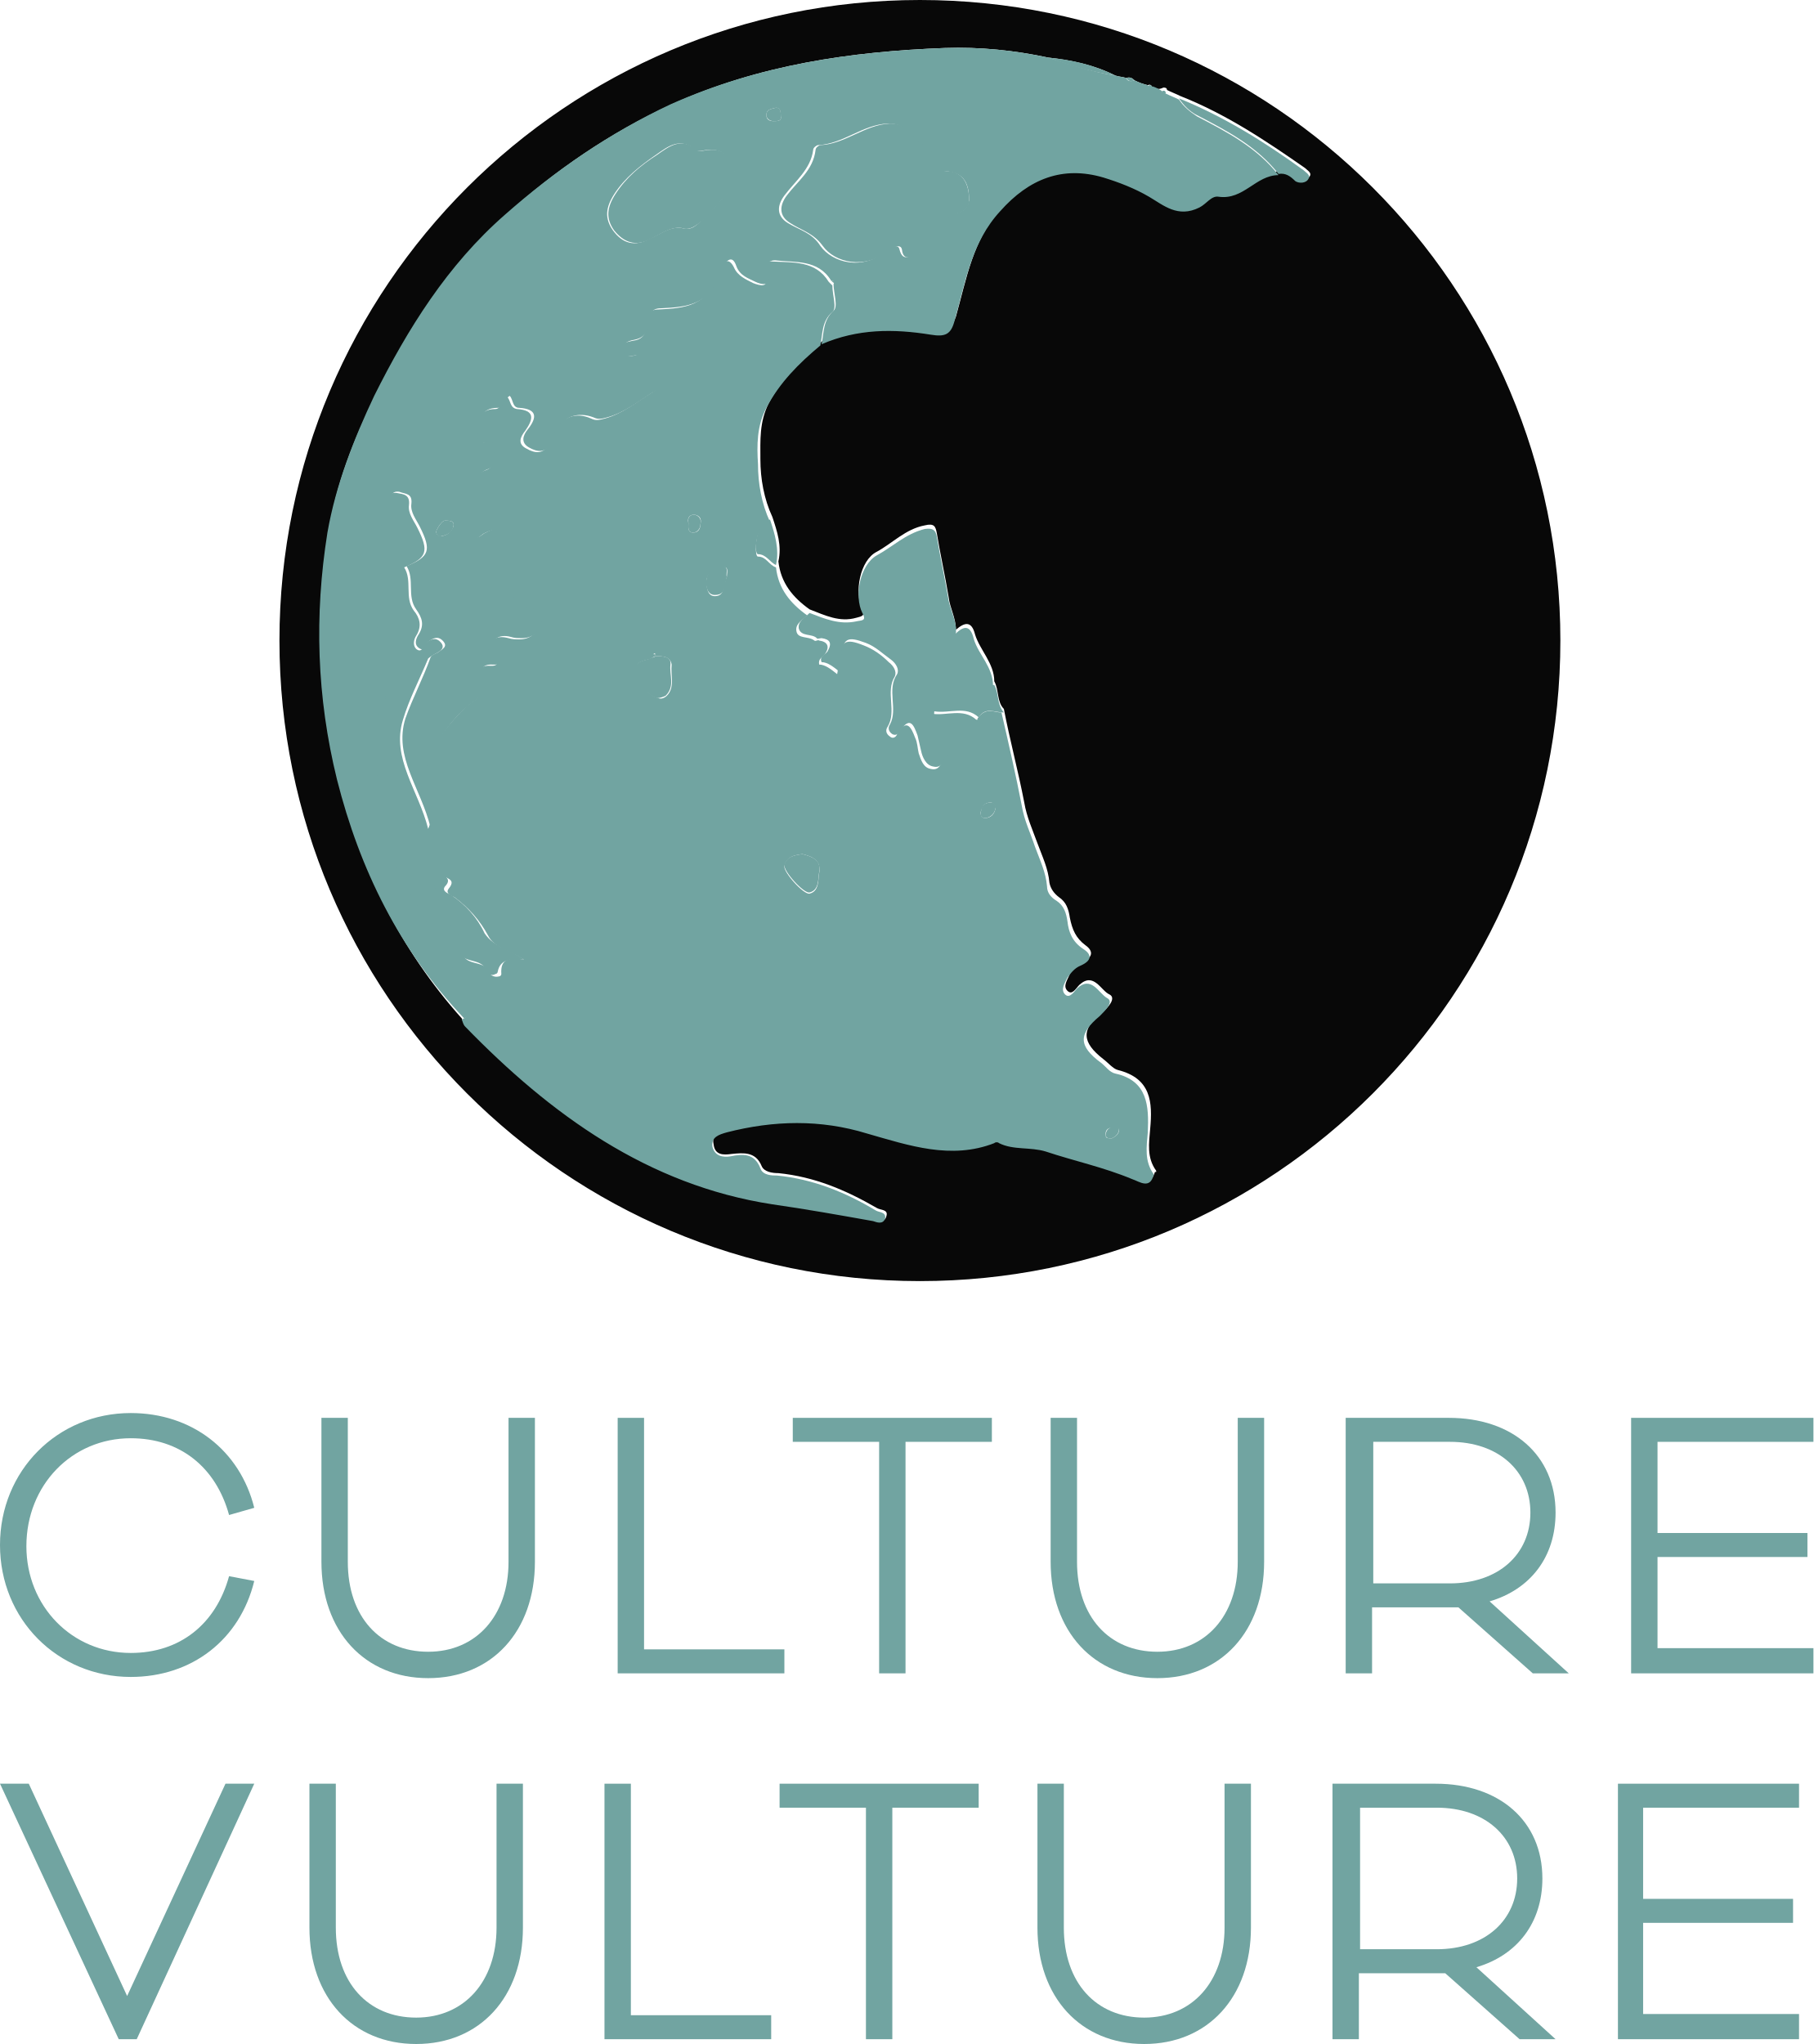
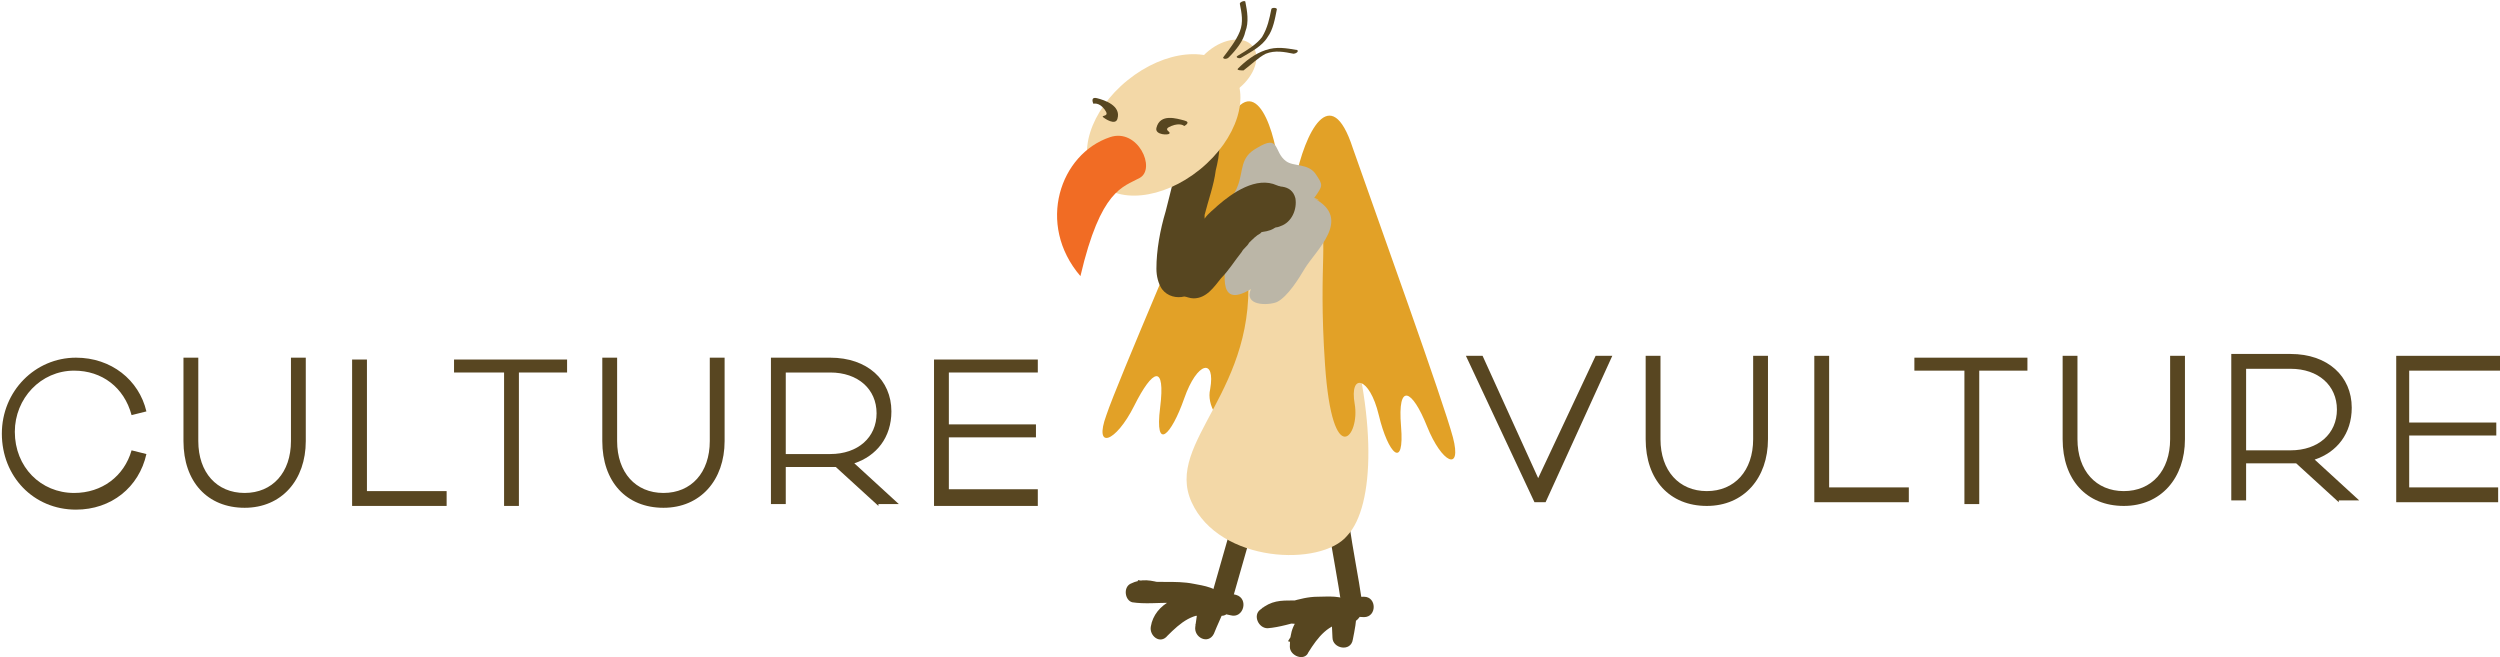
- <svg xmlns="http://www.w3.org/2000/svg" xmlns:xlink="http://www.w3.org/1999/xlink" version="1.1" id="Layer_1" x="0px" y="0px" viewBox="0 0 151.2 170.4" enable-background="new 0 0 151.2 170.4" xml:space="preserve">
+ <svg xmlns="http://www.w3.org/2000/svg" version="1.1" id="Layer_1" x="0px" y="0px" viewBox="0 0 134.9 35.4" enable-background="new 0 0 134.9 35.4" xml:space="preserve">
  <g>
    <g>
      <g>
-         <path fill="#71A4A1" d="M19.1,131.4l2.1,0.4c-1.2,4.9-5.2,8-10.3,8c-6.1,0-10.9-4.8-10.9-11c0-6.2,4.8-11,10.9-11     c5.1,0,9.1,3.1,10.3,7.9l-2.1,0.6c-1.1-4-4.1-6.4-8.2-6.4c-4.9,0-8.7,3.9-8.7,9c0,5,3.8,8.9,8.7,8.9     C15,137.8,18,135.4,19.1,131.4z" />
-         <path fill="#71A4A1" d="M44.6,130.2c0,5.8-3.6,9.7-8.9,9.7c-5.3,0-8.9-3.9-8.9-9.7v-12H29v12c0,4.6,2.7,7.5,6.7,7.5     c4,0,6.7-3,6.7-7.5v-12h2.2V130.2z" />
-         <path fill="#71A4A1" d="M65.4,139.5H51.5v-21.3h2.2v19.3h11.7V139.5z" />
-         <path fill="#71A4A1" d="M75.5,120.2v19.3h-2.2v-19.3h-7.2v-2h16.6v2H75.5z" />
-         <path fill="#71A4A1" d="M105.4,130.2c0,5.8-3.6,9.7-8.9,9.7c-5.3,0-8.9-3.9-8.9-9.7v-12h2.2v12c0,4.6,2.7,7.5,6.7,7.5     c4,0,6.7-3,6.7-7.5v-12h2.2V130.2z" />
-         <path fill="#71A4A1" d="M127.8,139.5l-6.2-5.5c-0.3,0-0.5,0-0.8,0h-6.4v5.5h-2.2v-21.3h8.6c5.3,0,8.9,3.1,8.9,7.9     c0,3.7-2.1,6.4-5.5,7.4l6.6,6H127.8z M120.9,132c4,0,6.7-2.4,6.7-5.9c0-3.5-2.7-5.9-6.7-5.9h-6.4V132H120.9z" />
-         <path fill="#71A4A1" d="M151.2,139.5h-15.2v-21.3h15.2v2h-13v7.6h12.5v2h-12.5v7.6h13V139.5z" />
+         <g>
+           <g>
+             <path fill="#574620" d="M66.5,28.2c-0.4,1.4-0.8,2.8-1.2,4.2c-0.2,0.7,0.9,1,1.1,0.3c0.4-1.4,0.8-2.8,1.2-4.2       C67.7,27.8,66.7,27.5,66.5,28.2L66.5,28.2z" />
+           </g>
+         </g>
+         <g>
+           <g>
+             <path fill="#574620" d="M71.7,28.5c0.2,1.4,0.5,2.8,0.7,4.3c0.1,0.7,1.2,0.4,1.1-0.3c-0.2-1.4-0.5-2.8-0.7-4.3       C72.6,27.5,71.6,27.8,71.7,28.5L71.7,28.5z" />
+           </g>
+         </g>
+         <g>
+           <g>
+             <path fill="#574620" d="M65.9,32.3c-1-0.3-2-0.5-3.1-0.8c-0.7-0.2-1.2-0.3-1.8,0c-0.4,0.2-0.3,0.9,0.1,1       c1.3,0.2,2.9-0.3,4.1,0.5c-0.1-0.2-0.2-0.3-0.3-0.5c0-0.3,0.1-0.3-0.1-0.4c-0.1-0.1-0.5,0-0.6,0c-0.3,0-0.7,0.1-1,0.3       c-0.6,0.3-1,0.8-1.1,1.4c-0.1,0.5,0.5,1,0.9,0.5c0.7-0.7,1.4-1.3,2.4-1.1c-0.1-0.2-0.3-0.5-0.4-0.7c-0.1,0.4-0.3,0.8-0.5,1.2       c0.3,0.1,0.7,0.3,1,0.4c0-0.2,0-0.6,0.2-0.8c0.2-0.2,0.3-0.2,0.7-0.1c0.7,0.2,1-0.9,0.3-1.1c-0.5-0.1-1.1-0.4-1.6,0       c-0.5,0.4-0.5,1.1-0.6,1.7c-0.1,0.6,0.7,1,1,0.4c0.2-0.5,0.4-0.9,0.6-1.4c0.1-0.3-0.1-0.6-0.4-0.7c-1.4-0.3-2.6,0.4-3.5,1.4       c0.3,0.2,0.6,0.4,0.9,0.5c0.3-1.4,1.5-0.5,2.4-0.8c0.4-0.1,0.6-0.5,0.5-0.9c-0.2-0.6-1.1-0.7-1.6-0.8c-1-0.2-2,0-3-0.2       c0,0.3,0.1,0.7,0.1,1c0.5-0.2,1.4,0.2,1.9,0.3c0.7,0.2,1.4,0.3,2.1,0.5C66.4,33.6,66.6,32.5,65.9,32.3L65.9,32.3z" />
+           </g>
+         </g>
+         <g>
+           <g>
+             <path fill="#574620" d="M73,32.4c-1.1,0-2.1,0-3.2,0c-0.7,0-1.2,0-1.8,0.5c-0.4,0.3-0.1,1,0.4,1c1.3-0.1,2.7-0.9,4.1-0.5       c-0.1-0.1-0.3-0.3-0.4-0.4c0.1-0.4-0.1-0.5-0.4-0.4c-0.2,0-0.3,0-0.5,0.1c-0.3,0.1-0.6,0.2-0.8,0.4c-0.6,0.4-0.8,1-0.8,1.8       c0,0.5,0.8,0.8,1,0.3c0.5-0.8,1.1-1.6,2.1-1.6c-0.2-0.2-0.4-0.4-0.6-0.6c0,0.4-0.1,0.8-0.2,1.2c0.4,0,0.7,0.1,1.1,0.1       c0-0.2-0.1-0.6,0-0.8c0.1-0.3,0.3-0.2,0.6-0.2c0.7,0,0.7-1.1,0-1.1c-1.7,0-1.8,0.6-1.7,2.2c0,0.6,1,0.8,1.1,0.1       c0.1-0.5,0.2-1,0.2-1.5c0-0.3-0.3-0.6-0.6-0.6c-1.5,0-2.4,1-3.1,2.2c0.3,0.1,0.7,0.2,1,0.3c0-1.6,1.5-0.8,2.2-1.4       c0.3-0.2,0.3-0.7,0.1-1c-0.3-0.4-1.2-0.3-1.7-0.3c-1,0-1.9,0.5-3,0.6c0.1,0.3,0.3,0.6,0.4,1c0.4-0.3,1.5-0.1,2-0.1       c0.7,0,1.4,0,2.2,0C73.7,33.5,73.7,32.4,73,32.4L73,32.4z" />
+           </g>
+         </g>
+       </g>
+       <path fill="#E2A127" d="M69,9c-0.3-2.5-1.5-5.5-3-1.8s-5.7,13.4-6.3,15.2c-0.7,1.9,0.5,1.5,1.5-0.5c1-2,1.7-2.3,1.4,0.1    c-0.3,2.4,0.6,1.5,1.3-0.5c0.7-2,1.7-2.2,1.4-0.5c-0.4,1.7,2.6,4.2,3.3-1.6s-1.4-7.5-0.6-8.5C68.7,10,69,9,69,9z" />
+       <path fill="#F3D8A7" d="M67.3,14.3c0.7,6.8-4.5,9.5-3,12.8c1.5,3.3,7,3.5,8.4,1.8c1.5-1.6,1.6-6.5-0.2-12.2    c-1.8-5.7-1.5-7.5-2.8-7.3S66.9,10.2,67.3,14.3z" />
+       <path fill="#E2A127" d="M69.9,9.7c0.5-2.5,1.9-5.4,3.1-1.7c1.3,3.7,4.9,13.7,5.4,15.6s-0.6,1.4-1.4-0.6s-1.6-2.4-1.4,0    s-0.7,1.5-1.2-0.6s-1.6-2.3-1.3-0.6c0.3,1.7-1.2,3.7-1.6-2.1s0.3-7.1-0.5-8.1C70.2,10.7,69.9,9.7,69.9,9.7z" />
+       <g>
+         <g>
+           <path fill="#BBB6A7" d="M70.9,10.7C71.4,10,71.4,10,71,9.4c-0.4-0.6-1.2-0.4-1.6-0.7c-0.7-0.5-0.3-1.5-1.6-0.7      c-0.9,0.5-0.7,1.2-1,2c-0.2,0.6-0.6,0.8-0.8,1.5c-0.2,0.7,0.2,1.4,0.2,2c0,0.8-0.7,3.3,1.3,2.1c-0.4,0.9,0.9,0.9,1.4,0.7      c0.6-0.3,1.2-1.3,1.5-1.8C71,13.5,73,11.8,70.9,10.7C70.9,10.6,71.5,11,70.9,10.7z M66.8,11.6c0-0.1,0.1-0.2,0.1-0.3      C66.9,11.3,66.8,12,66.8,11.6C66.8,11.5,66.8,11.7,66.8,11.6z" />
+           <path fill="#BBB6A7" d="M71.7,12.6C71.7,12.6,71.8,12.3,71.7,12.6L71.7,12.6z" />
+         </g>
+       </g>
+       <g>
+         <g>
+           <path fill="#584621" d="M68.4,12.4c0.5,0,0.5-0.7,0-0.7C67.9,11.7,67.9,12.4,68.4,12.4L68.4,12.4z" />
+         </g>
+       </g>
+       <path fill="#574620" d="M69.4,10.9c0.1-0.4-0.1-0.8-0.5-0.9c-1.1-0.5-2.4,0.4-3.2,1.1c-0.2,0.2-0.5,0.4-0.7,0.7c0-0.1,0-0.1,0-0.2    c0.2-0.8,0.5-1.6,0.6-2.4c0.1-0.4,0.2-0.9,0.2-1.3c0-0.4,0-0.8,0.1-1.2C66.2,5.9,66.3,5,66.2,4c0-0.4-0.3-0.8-0.7-0.7    c-0.4,0-0.8,0.3-0.7,0.7c0,0.1,0,0.3,0,0.4c-0.1,0-0.3-0.1-0.4,0C64,4.5,63.7,5,63.8,5.3c0,0.1,0,0.2,0.1,0.3c0,0,0,0,0,0.1    c0,0,0,0.1,0,0.1c0,0.2,0,0.5,0,0.7c0,0.3,0,0.5-0.1,0.8c0,0,0,0,0,0c0,0,0,0,0,0c0,0.1,0,0.1,0,0.2c0,0.1,0,0.3-0.1,0.4    c-0.2,1.2-0.5,2.3-0.8,3.5c-0.3,1-0.5,2.1-0.5,3.1c0,0.4,0.1,0.8,0.3,1.1c0.3,0.4,0.8,0.5,1.2,0.4c0,0,0,0,0,0    c0.1,0,0.3,0.1,0.5,0.1c0.7,0,1.1-0.6,1.5-1.1c0.4-0.4,0.7-0.9,1.1-1.4c0.1-0.2,0.3-0.3,0.4-0.5c0.2-0.2,0.4-0.4,0.6-0.5    c0.1-0.1,0.1-0.1,0.2-0.2c0.2,0,0.3-0.1,0.5-0.1c0.4-0.1,0.6-0.5,0.5-0.9c0,0,0-0.1,0-0.1C69.3,11.2,69.3,11.1,69.4,10.9z" />
+       <g>
+         <g>
+           <path fill="#574620" d="M67.7,11.2c0,0.1,0,0.1,0,0.2c0,0.1,0,0.1,0,0c0.1-0.1,0.3-0.2,0.4-0.3C68,11.2,67.8,11.1,67.7,11.2      c-0.3-0.1-0.5,0-0.8,0.1c0.2,0.4,0.5,0.8,0.7,1.2c0.2-0.3,0.8-1,1.2-0.9c-0.1-0.1-0.3-0.2-0.4-0.3c0,0,0,0,0,0.1      c0-0.1-0.1-0.3-0.1-0.4c0,0.1,0,0.2,0.1,0c0.1-0.2,0.1-0.1-0.1-0.1c-0.2-0.1-0.5,0-0.7,0c-0.5,0.1-0.9,0.4-1.2,0.8      c-0.2,0.3,0,0.8,0.3,1c0.4,0.2,0.8,0,1-0.3c0.1-0.1,0.4-0.1,0.6-0.1c0.3,0,0.6,0,0.8-0.1c0.6-0.2,0.9-0.9,0.8-1.5      c-0.2-0.8-1.1-0.7-1.7-0.5c-0.6,0.2-1.1,0.7-1.6,1.2c-0.5,0.5,0,1.5,0.7,1.2c0.5-0.1,1.2,0,1.6-0.4c0.4-0.4,0.3-1,0.2-1.5      C68.9,9.9,67.5,10.3,67.7,11.2L67.7,11.2z" />
+         </g>
+       </g>
+       <g>
+         <ellipse transform="matrix(-0.7766 0.63 -0.63 -0.7766 119.7658 -34.9419)" fill="#F3D8A7" cx="66.1" cy="3.8" rx="2" ry="1.3" />
+         <ellipse transform="matrix(-0.7766 0.63 -0.63 -0.7766 115.8471 -27.5433)" fill="#F3D8A7" cx="62.8" cy="6.8" rx="4.7" ry="3.1" />
+         <g>
+           <g>
+             <path fill="#574620" d="M67.1,3.8c0.4-0.3,0.8-0.7,1.2-0.9c0.5-0.2,1-0.1,1.5,0c0.1,0,0.3-0.1,0.2-0.2c-0.6-0.1-1.1-0.2-1.7,0       c-0.6,0.2-1.1,0.6-1.5,1C66.7,3.8,67,3.8,67.1,3.8L67.1,3.8z" />
+           </g>
+         </g>
+         <g>
+           <g>
+             <path fill="#574620" d="M66.3,3.1c0.4-0.4,0.8-0.9,0.9-1.4c0.2-0.5,0.1-1.1,0-1.6c0-0.1-0.3,0-0.3,0.1c0.1,0.5,0.2,1,0,1.5       c-0.2,0.5-0.6,1-0.9,1.4C66,3.2,66.2,3.2,66.3,3.1L66.3,3.1z" />
+           </g>
+         </g>
+         <g>
+           <g>
+             <path fill="#574620" d="M67,3.1c0.5-0.3,1.1-0.6,1.4-1.1c0.3-0.4,0.4-1,0.5-1.5c0-0.1-0.3-0.1-0.3,0c-0.1,0.5-0.2,1-0.5,1.5       c-0.3,0.4-0.8,0.7-1.3,1C66.6,3.1,66.9,3.2,67,3.1L67,3.1z" />
+           </g>
+         </g>
+         <path fill="#F16C24" d="M59.9,7.4c-2.7,0.9-4,4.7-1.6,7.5c1.1-4.7,2.3-4.8,3.2-5.3S61.4,6.9,59.9,7.4z" />
+         <path fill="#574620" d="M62.4,6.9c0.2-0.8,1.1-0.5,1.5-0.4c0.4,0.1,0,0.3,0,0.3s-0.2-0.2-0.7,0c-0.5,0.2,0,0.3-0.1,0.4     C63.1,7.3,62.3,7.3,62.4,6.9z" />
+         <path fill="#574620" d="M60.3,6.4c0.2-0.7-0.7-1-1.1-1.1s-0.2,0.3-0.2,0.3s0.3-0.1,0.6,0.3c0.3,0.4-0.1,0.3-0.1,0.4     C59.6,6.4,60.2,6.8,60.3,6.4z" />
      </g>
    </g>
    <g>
      <g>
-         <path fill="#71A4A1" d="M11.4,170H9.9L0,148.7h2.4l8.2,17.7l8.2-17.7h2.4L11.4,170z" />
-         <path fill="#71A4A1" d="M43.6,160.7c0,5.8-3.6,9.7-8.9,9.7c-5.3,0-8.9-3.9-8.9-9.7v-12H28v12c0,4.6,2.7,7.5,6.7,7.5     c4,0,6.7-3,6.7-7.5v-12h2.2V160.7z" />
-         <path fill="#71A4A1" d="M64.4,170H50.4v-21.3h2.2V168h11.7V170z" />
-         <path fill="#71A4A1" d="M74.4,150.7V170h-2.2v-19.3H65v-2h16.6v2H74.4z" />
-         <path fill="#71A4A1" d="M104.3,160.7c0,5.8-3.6,9.7-8.9,9.7c-5.3,0-8.9-3.9-8.9-9.7v-12h2.2v12c0,4.6,2.7,7.5,6.7,7.5     c4,0,6.7-3,6.7-7.5v-12h2.2V160.7z" />
-         <path fill="#71A4A1" d="M126.7,170l-6.2-5.5c-0.3,0-0.5,0-0.8,0h-6.4v5.5h-2.2v-21.3h8.6c5.3,0,8.9,3.1,8.9,7.9     c0,3.7-2.1,6.4-5.5,7.4l6.6,6H126.7z M119.8,162.5c4,0,6.7-2.4,6.7-5.9c0-3.5-2.7-5.9-6.7-5.9h-6.4v11.8H119.8z" />
-         <path fill="#71A4A1" d="M150.1,170h-15.2v-21.3H150v2h-13v7.6h12.5v2h-12.5v7.6h13V170z" />
+         <path fill="#584621" d="M7.1,24.3l0.8,0.2c-0.4,1.8-1.9,3-3.8,3c-2.3,0-4-1.8-4-4.1c0-2.3,1.8-4.1,4-4.1c1.9,0,3.4,1.2,3.8,2.9     l-0.8,0.2C6.7,20.9,5.5,20,4,20c-1.8,0-3.2,1.5-3.2,3.3c0,1.9,1.4,3.3,3.2,3.3C5.5,26.6,6.7,25.7,7.1,24.3z" />
+         <path fill="#584621" d="M16.5,23.8c0,2.1-1.3,3.6-3.3,3.6c-2,0-3.3-1.4-3.3-3.6v-4.5h0.8v4.5c0,1.7,1,2.8,2.5,2.8     c1.5,0,2.5-1.1,2.5-2.8v-4.5h0.8V23.8z" />
+         <path fill="#584621" d="M24.2,27.3h-5.2v-7.9h0.8v7.1h4.3V27.3z" />
+         <path fill="#584621" d="M28,20.1v7.2h-0.8v-7.2h-2.7v-0.7h6.1v0.7H28z" />
+         <path fill="#584621" d="M39.1,23.8c0,2.1-1.3,3.6-3.3,3.6c-2,0-3.3-1.4-3.3-3.6v-4.5h0.8v4.5c0,1.7,1,2.8,2.5,2.8     c1.5,0,2.5-1.1,2.5-2.8v-4.5h0.8V23.8z" />
+         <path fill="#584621" d="M47.4,27.3l-2.3-2.1c-0.1,0-0.2,0-0.3,0h-2.4v2h-0.8v-7.9h3.2c2,0,3.3,1.2,3.3,2.9c0,1.4-0.8,2.4-2,2.8     l2.4,2.2H47.4z M44.8,24.5c1.5,0,2.5-0.9,2.5-2.2c0-1.3-1-2.2-2.5-2.2h-2.4v4.4H44.8z" />
+         <path fill="#584621" d="M56,27.3h-5.6v-7.9H56v0.7h-4.8v2.8h4.7v0.7h-4.7v2.8H56V27.3z" />
      </g>
    </g>
    <g>
-       <defs>
-         <circle id="SVGID_1_" cx="76.7" cy="53.4" r="53.4" />
-       </defs>
-       <clipPath id="SVGID_2_">
-         <use xlink:href="#SVGID_1_" overflow="visible" />
-       </clipPath>
-       <g clip-path="url(#SVGID_2_)">
-         <path fill="#080808" d="M31.6,130.3c-44.6,0-89.1,0-133.6,0c-1.1,0-1.4-0.3-1.4-1.4c0-59.1,0-118.2,0-177.3     c0-1.1,0.3-1.4,1.4-1.4c89.1,0,178.2,0,267.3,0c1.1,0,1.4,0.3,1.4,1.4c0,59.1,0,118.2,0,177.3c0,1.1-0.3,1.4-1.4,1.4     C120.7,130.3,76.1,130.3,31.6,130.3z M96.1,7.3C96,7.1,95.9,7,95.7,7.1C95.3,7,95,6.9,94.6,6.7c-0.2-0.2-0.4-0.3-0.7-0.2     c-0.3-0.1-0.6-0.1-0.9-0.2c-1.8-0.9-3.7-1.3-5.6-1.5c-2.8-0.6-5.7-0.9-8.6-0.8C70.9,4.3,63.3,5.4,56,8.7     c-5.2,2.4-9.7,5.5-13.8,9.2c-4.8,4.2-8.1,9.4-10.9,15.1c-1.8,3.6-3.3,7.4-3.9,11.4c-1.2,6.9-0.9,13.7,0.8,20.6     c1.9,7.5,5.2,14.2,10.3,19.9c0.1,0.2,0.2,0.5,0.3,0.6c7.2,7.3,15.2,13.2,25.7,14.7c2.8,0.4,5.6,0.9,8.4,1.4     c0.4,0.1,0.9,0.3,1-0.2c0.2-0.6-0.5-0.5-0.8-0.7c-2.6-1.5-5.2-2.6-8.2-2.9c-0.5,0-1.2-0.1-1.4-0.6C63,96,62,96.1,61,96.2     c-0.7,0.1-1.4,0.1-1.5-0.8c-0.2-0.9,0.5-1.1,1.2-1.2c3.9-1,7.7-1.1,11.7,0.1c3.4,1,6.9,2.2,10.6,0.8c0.1,0,0.3-0.1,0.4,0     c1.2,0.6,2.7,0.3,3.9,0.7c2.4,0.8,4.9,1.3,7.2,2.3c0.5,0.2,1.4,0.9,1.8-0.4l0.1,0l0-0.1c-0.8-1.1-0.6-2.3-0.5-3.5     c0.2-2.2,0.1-4.2-2.7-4.9c-0.4-0.1-0.8-0.6-1.2-0.9c-1.8-1.4-1.9-2.5-0.1-3.9c0.5-0.4,1.2-1.2,0.6-1.5c-0.7-0.3-1.3-1.9-2.5-0.8     c-0.3,0.3-0.6,0.9-1,0.5c-0.4-0.4,0-0.9,0.2-1.4c0.2-0.5,0.6-0.8,1.1-1c0.8-0.4,0.9-0.9,0.2-1.4c-0.8-0.6-1.1-1.3-1.3-2.3     c-0.1-0.7-0.3-1.3-0.9-1.7c-0.4-0.3-0.7-0.7-0.8-1.2c-0.1-1.2-0.6-2.2-1-3.3c-0.4-1.1-0.9-2.2-1.1-3.4c-0.5-2.6-1.2-5.2-1.7-7.8     c-0.6-0.6-0.4-1.6-0.8-2.3c0-1.5-1.2-2.6-1.6-3.9c-0.3-1.2-0.9-1-1.6-0.4c0-1-0.5-1.8-0.6-2.7c-0.3-1.8-0.7-3.6-1-5.4     c-0.1-0.5-0.2-0.8-1-0.6c-1.6,0.3-2.7,1.5-4,2.2c-1.4,0.7-1.9,3.4-1.2,4.8c0.3,0.6-0.2,0.6-0.5,0.7c-1.4,0.4-2.6-0.2-3.9-0.7     c-1.4-1-2.4-2.2-2.6-4c0.3-1.3-0.1-2.5-0.5-3.7c-0.7-1.5-1-3.2-1-4.8c0-1.6-0.1-3.1,0.7-4.7c1.1-2.1,2.8-3.7,4.5-5.2     c2.9-1.3,6-1.3,9.1-0.8c1.2,0.2,1.6-0.1,2-1.2c0.9-3.2,1.4-6.4,3.8-9.1c2.4-2.6,5.2-3.7,8.6-2.8c1.3,0.4,2.6,0.9,3.8,1.6     c1.3,0.7,2.5,1.8,4.2,0.9c0.6-0.3,1-1,1.6-0.9c2,0.3,3.1-1.8,5-1.8c0.6-0.1,1,0.2,1.4,0.6c0.3,0.2,0.8,0.2,1.1-0.2     c0.2-0.3-0.2-0.5-0.4-0.7c-3.3-2.3-6.6-4.5-10.4-6c-0.4-0.2-0.7-0.3-1.1-0.5c0-0.2-0.2-0.2-0.3-0.2C96.6,7.5,96.4,7.4,96.1,7.3z" />
-         <path fill="#71A4A1" d="M83.5,59.4c0.6,2.6,1.2,5.2,1.7,7.8c0.2,1.2,0.7,2.2,1.1,3.4c0.4,1.1,0.9,2.1,1,3.3     c0,0.5,0.3,0.9,0.8,1.2c0.6,0.4,0.8,1,0.9,1.7c0.1,0.9,0.4,1.7,1.3,2.3c0.8,0.5,0.7,1-0.2,1.4c-0.5,0.2-0.8,0.6-1.1,1     c-0.2,0.4-0.6,1-0.2,1.4c0.4,0.4,0.8-0.3,1-0.5c1.2-1.1,1.8,0.4,2.5,0.8c0.6,0.3-0.1,1-0.6,1.5c-1.8,1.5-1.8,2.5,0.1,3.9     c0.4,0.3,0.7,0.8,1.2,0.9c2.7,0.6,2.8,2.7,2.7,4.9c-0.1,1.2-0.3,2.4,0.5,3.5l0,0c-0.3,1.3-1.2,0.6-1.8,0.4     c-2.4-1-4.8-1.5-7.2-2.3c-1.3-0.4-2.7-0.1-3.9-0.7c-0.1-0.1-0.3-0.1-0.4,0c-3.6,1.4-7.1,0.2-10.6-0.8c-3.9-1.2-7.8-1.1-11.7-0.1     c-0.7,0.2-1.3,0.4-1.2,1.2c0.2,0.8,0.9,0.9,1.5,0.8c1-0.2,2-0.3,2.5,1c0.2,0.6,1,0.6,1.4,0.6c3,0.3,5.7,1.4,8.2,2.9     c0.3,0.2,0.9,0.1,0.8,0.7c-0.2,0.5-0.7,0.3-1,0.2c-2.8-0.5-5.6-1-8.4-1.4C54,98.8,45.9,92.9,38.8,85.6c-0.2-0.2-0.2-0.4-0.3-0.6     c1.4-0.7,0.3-1.5,0-2.2c-1.3-3.2-3.3-6.1-5.1-9.1c-0.7-1.3-1.2-2.6-1-4.1c0.1-1.2-0.1-2.4-0.8-3.4c-0.4-0.7-0.6-1.4-0.1-2.1     c0.6-0.9,0.6-1.9,0.1-2.8c-0.4-0.9-0.4-1.7,0.1-2.5c0.5-0.9,0.4-1.8-0.2-2.7c-0.5-0.6-0.5-1.4-0.6-2.2c0-1.1,0.9-1.9,0.7-3.2     c-0.6-2.9-0.5-5.9,0.6-8.8c0.2-0.5,0.3-0.9,0.9-0.8c0.5,0.1,1.1,0.1,1,1c-0.1,0.7,0.4,1.3,0.7,1.9c1,2,0.8,2.5-1.1,3.3     c0,0,0,0,0,0c0.7,1.1,0,2.5,0.8,3.6c0.5,0.6,0.7,1.3,0.2,2.1c-0.2,0.3-0.3,0.8,0,1.1c0.5,0.4,0.6-0.3,0.8-0.5     c0.4-0.3,0.8-0.5,1.2-0.1c0.5,0.5,0,0.8-0.4,1c-0.2,0.1-0.5,0.3-0.6,0.4c-0.7,1.7-1.6,3.4-2.1,5.1c-1,3.2,1.3,5.9,2.1,9.1     c0.9-2.2,0.9-3,0-4.5c-0.2-0.4-0.4-0.9-0.2-1.3c0.9-1.6,2-3.1,3.4-4.4c0.7-0.6,1.9-1.1,1.2-2.5c-0.3-0.5,0-0.9,0.6-0.9     c0.3,0,0.8,0.1,0.8-0.4c0-0.6-0.5-0.6-1-0.6l0,0c0.2-1.1,0.8-1.6,1.9-1.3c0.3,0.1,0.6,0.1,0.9,0.1c0.9,0,1.5-0.5,1.7-1.4     c0.2-0.9-0.6-1-1.2-1.2c-1.4-0.5-2-1.6-1.7-3.1c0.1-0.6,0.3-1.3,0.3-1.9c0-1.5-0.8-1.9-2.1-1.2c-0.3,0.2-0.6,0.6-1,0.3     c-0.5-1.4,0.3-2.6,0.3-3.8c0-0.9,0-1.5,0.9-1.8c0.9-0.3,0.5-1.2,0.5-1.8c0-0.3-0.2-0.6-0.6-0.5c-1,0.5-0.8-0.2-0.7-0.8     c0.2-1,0.2-2,1.6-2c0.5,0,0.5-0.8,1-1c0.3,0.3,0.2,0.9,0.8,1c1.5,0.1,1.4,0.8,0.7,1.8c-0.4,0.5-0.7,1.1,0.1,1.5     c0.7,0.4,1.4,0.5,1.9-0.4c0.2-0.3,0.3-0.6,0.4-1c0.6-1.2,1.8-1.7,3.1-1.1c0.4,0.2,0.7,0.1,1.1,0c1.5-0.4,2.7-1.4,4-2.2     c0.9-0.6,0.7-1.7-0.3-2.3c-0.3-0.2-0.6-0.5-0.9-0.8c0,0,0,0,0.1-0.1c0,0,0,0.1-0.1,0.1c-0.5,0-1.2,0.4-1.4-0.3     c-0.2-0.7,0.5-0.8,1-0.9c0.8-0.1,1.1-0.6,1.1-1.4c0-0.6,0.1-1.2,1-1.2c2.2-0.1,4.2-0.3,4.8-3c0-0.2,0.2-0.3,0.3-0.5     c0.4-0.6,0.8-0.8,1.2,0c0.3,0.7,1,1,1.6,1.3c0.5,0.2,1.5,0.5,0.9-0.8c-0.3-0.7,0.2-1.1,0.7-1c1.7,0.1,3.6-0.1,4.7,1.7     c0.1,0.1,0.2,0.2,0.3,0.3c0,0.8,0.4,1.9,0,2.2c-0.9,0.8-0.8,1.8-1,2.8c-1.8,1.5-3.4,3.1-4.5,5.2c-0.8,1.5-0.8,3.1-0.7,4.7     c0,1.6,0.3,3.3,1,4.8c-0.3,0.2-0.6,0.4-0.8,0.7c-0.4,0.4-0.5,2.2-0.2,2.2c0.7,0,0.9,0.7,1.5,0.9c0.2,1.8,1.2,3,2.6,4     c-0.4,0.4-1,0.7-0.9,1.3c0.1,0.7,1,0.4,1.5,0.8c0.1,0.1,0.3-0.1,0.4,0c0.7,0.1,0.9,0.5,0.5,1.1c-0.2,0.3-0.6,0.4-0.5,0.9     c0.5,0,1,0.4,1.5,0.8c0.1-0.5,0.1-0.8,0.1-1.1c0.2-1.7,0.6-1.9,2.1-1.3c0.8,0.3,1.5,0.8,2.1,1.4c0.4,0.3,0.7,0.8,0.5,1.2     c-0.8,1.3,0.2,2.9-0.6,4.2c-0.2,0.3-0.1,0.6,0.2,0.8c0.2,0.2,0.5,0.1,0.6-0.2c0.8-1.4,1.2-0.5,1.5,0.3c0.2,0.4,0.2,0.9,0.3,1.3     c0.2,0.6,0.4,1.2,1,1.3c0.8,0.2,0.9-0.6,1.2-1.1c0.1-0.2,0.2-0.5,0.3-0.7c0.9-1.6,0.9-1.7-0.8-2.1c-0.4-0.1-0.7-0.2-0.6-0.7     c1.2,0.2,2.6-0.5,3.7,0.5c0,0,0.1,0,0.1,0l0-0.1C82.2,58.9,82.9,59.4,83.5,59.4z M54.7,54.7c-0.1-0.1,0-0.3-0.2-0.2     C54.5,54.6,54.6,54.6,54.7,54.7c-0.1,0-0.3,0.1-0.4,0.2c-0.5,0.2-1.5,0.2-1.1,1c0.4,0.8,0.5,2,1.7,2.3c0.2,0.1,0.5,0,0.7-0.2     c0.7-0.7,0.3-1.7,0.4-2.6C55.9,54.7,55.2,54.7,54.7,54.7z M43.7,80c-1.3-0.8-2.5-1-3-2c-0.7-1.3-1.6-2.3-2.8-3.2     c-0.2-0.1-0.8-0.3-0.5-0.7c0.4-0.5,0.3-0.7-0.1-0.9c-0.1-0.1-0.4,0-0.6,0.1c-0.5,0.3-0.2,0.7-0.1,1.1c0.3,1.3,0.8,2.5,1.7,3.5     c0.3,0.4,0.4,0.7,0.3,1.2c-0.2,1.6,1.9,0.8,2.2,2c0.1,0.2,0.4,0.4,0.8,0.3c0.1,0,0.2-0.1,0.2-0.2C41.7,79.9,42.5,79.8,43.7,80z      M66.9,71.2c-0.7,0.1-1.3,0.2-1.5,1c-0.1,0.5,1.6,2.4,2.1,2.3c0.8-0.2,0.7-1.1,0.8-1.7C68.5,71.7,67.7,71.4,66.9,71.2z      M60.6,48.1c0-0.3,0.2-0.9-0.3-0.8c-0.6,0.1-1.3,0.3-1.4,1.1c0,0.6,0.1,1.3,0.7,1.3C60.5,49.7,60.3,48.7,60.6,48.1z M82.6,66.9     c-0.5,0-0.7,0.3-0.8,0.7c-0.1,0.2,0,0.6,0.3,0.6c0.5,0,0.8-0.3,0.9-0.8C83,67.1,82.8,66.9,82.6,66.9z M57.9,42.9     c-0.5,0-0.6,0.4-0.5,0.7c0,0.3-0.1,0.8,0.4,0.8c0.4,0,0.6-0.3,0.6-0.7C58.5,43.3,58.4,43,57.9,42.9z M92.7,94.9     c0.2-0.1,0.6-0.3,0.6-0.7c0-0.2-0.3-0.3-0.5-0.2c-0.4,0-0.7,0.2-0.6,0.7C92.2,94.9,92.4,94.9,92.7,94.9z" />
-         <path fill="#71A4A1" d="M69.3,23.4c-1.1-1.8-3-1.5-4.7-1.7c-0.5,0-1,0.4-0.7,1c0.6,1.3-0.5,1-0.9,0.8c-0.6-0.3-1.3-0.5-1.6-1.3     c-0.3-0.9-0.7-0.6-1.2,0c-0.1,0.2-0.3,0.3-0.3,0.5c-0.6,2.7-2.6,2.9-4.8,3c-0.9,0-0.9,0.6-1,1.2c-0.1,0.7-0.3,1.2-1.1,1.4     c-0.5,0.1-1.1,0.2-1,0.9c0.2,0.8,0.9,0.4,1.4,0.3l0,0c0.3,0.3,0.5,0.6,0.9,0.8c1,0.5,1.2,1.7,0.3,2.3c-1.3,0.8-2.5,1.8-4,2.2     c-0.4,0.1-0.7,0.2-1.1,0c-1.3-0.5-2.5-0.1-3.1,1.1c-0.2,0.3-0.3,0.6-0.4,1c-0.5,0.9-1.2,0.8-1.9,0.4c-0.7-0.4-0.5-1-0.1-1.5     c0.8-1,0.8-1.7-0.7-1.8c-0.6,0-0.5-0.7-0.8-1c-0.5,0.3-0.5,1-1,1c-1.5,0-1.5,1.1-1.6,2c-0.1,0.6-0.3,1.2,0.7,0.8     c0.4-0.2,0.6,0.1,0.6,0.5c0,0.7,0.3,1.5-0.5,1.8c-1,0.4-0.9,0.9-0.9,1.8c0,1.2-0.8,2.5-0.3,3.8c0.4,0.3,0.7-0.2,1-0.3     c1.3-0.7,2.1-0.3,2.1,1.2c0,0.6-0.2,1.3-0.3,1.9c-0.3,1.4,0.3,2.6,1.7,3.1c0.6,0.2,1.4,0.3,1.2,1.2c-0.2,0.9-0.8,1.4-1.7,1.4     c-0.3,0-0.6,0-0.9-0.1c-1.1-0.3-1.7,0.3-1.9,1.3l0,0c0.5,0,1,0,1,0.6c0,0.5-0.4,0.4-0.8,0.4c-0.6,0-0.9,0.4-0.6,0.9     c0.7,1.4-0.5,1.9-1.2,2.5c-1.5,1.2-2.5,2.8-3.4,4.4c-0.2,0.4,0,0.9,0.2,1.3c0.9,1.5,0.9,2.3,0,4.5c-0.8-3.3-3.1-5.9-2.1-9.1     c0.6-1.7,1.5-3.4,2.1-5.1c0.1-0.2,0.4-0.3,0.6-0.4c0.4-0.3,0.9-0.5,0.4-1c-0.4-0.4-0.8-0.2-1.2,0.1c-0.3,0.2-0.3,0.9-0.8,0.5     c-0.4-0.3-0.2-0.8,0-1.1c0.5-0.8,0.3-1.4-0.2-2.1c-0.8-1.1-0.1-2.5-0.8-3.6l0,0c1.9-0.8,2.1-1.3,1.1-3.3     c-0.3-0.6-0.8-1.2-0.7-1.9c0.1-0.9-0.5-0.8-1-1c-0.6-0.1-0.7,0.3-0.9,0.8c-1.2,2.9-1.2,5.9-0.6,8.8c0.2,1.3-0.7,2-0.7,3.2     c0,0.8,0.1,1.5,0.6,2.2c0.6,0.9,0.7,1.8,0.2,2.7c-0.5,0.9-0.5,1.7-0.1,2.5c0.4,1,0.5,1.9-0.1,2.8c-0.5,0.7-0.3,1.4,0.1,2.1     c0.6,1.1,0.9,2.2,0.8,3.4c-0.2,1.5,0.3,2.8,1,4.1c1.8,3,3.7,5.8,5.1,9.1c0.3,0.7,1.4,1.5,0,2.2C33.3,79.2,30,72.5,28.1,65     c-1.7-6.9-1.9-13.7-0.8-20.6c0.7-4,2.2-7.8,3.9-11.4c2.8-5.6,6.1-10.9,10.9-15.1c4.2-3.7,8.7-6.8,13.8-9.2     C63.3,5.4,70.9,4.3,78.8,4c2.9-0.1,5.8,0.2,8.6,0.8c1.8,0.6,3.7,1.2,5.6,1.5c0.3,0.1,0.6,0.1,0.9,0.2c0.1,0.3,0.4,0.3,0.7,0.2     C95,6.9,95.3,7,95.7,7.1c0.1,0.2,0.2,0.2,0.4,0.1c0.3,0.1,0.5,0.2,0.8,0.4c0,0.2,0.2,0.2,0.3,0.2c0.4,0.2,0.7,0.3,1.1,0.5     c0.4,0.6,0.9,1,1.5,1.4c2.5,1.3,5,2.6,6.8,4.9c-1.9,0-2.9,2.1-5,1.8c-0.6-0.1-1,0.6-1.6,0.9c-1.8,0.9-3-0.2-4.2-0.9     c-1.2-0.7-2.5-1.2-3.8-1.6c-3.4-1-6.2,0.1-8.6,2.8c-2.4,2.6-2.9,5.9-3.8,9.1c-0.3,1.2-0.8,1.4-2,1.2c-3.1-0.5-6.1-0.5-9.1,0.8     c0.2-0.9,0.1-2,1-2.8c0.4-0.3,0-1.5,0-2.2c0-0.1,0.1-0.2,0.1-0.2C69.5,23.4,69.4,23.4,69.3,23.4z M80.8,16.7     c0-1.4-0.4-2.2-1.7-2.4c-0.4,0-0.8,0-0.9-0.4c-0.4-1.5-1.9-2.1-2.8-3.1c-0.3-0.4-0.8-0.5-1.4-0.5c-2.1,0.1-3.7,1.7-5.8,1.8     c-0.1,0-0.4,0.2-0.4,0.4c-0.2,1.6-1.5,2.6-2.4,3.8c-0.6,0.8-0.7,1.7,0.3,2.3c1,0.6,2,0.8,2.7,1.9c1,1.4,3.5,2.1,5.5,0.4     c0.4-0.3,1-0.6,1.1-0.1c0.2,0.8,0.6,0.7,1,0.5c0.6-0.3,1.6-0.3,1.6-1.3c0-1.4,1-1.9,2-2.2C80.6,17.6,80.7,17.1,80.8,16.7z      M56.8,19c0.9,0.3,1.3-0.3,1.8-0.7c0.7-0.7,1.4-1.5,2.1-2.3c0.7-0.7,0.7-1.5,0.3-2.3c-0.4-0.9-1-1.3-2-1.2c-0.3,0-0.8,0.2-1,0     c-1.3-1.1-2.3-0.3-3.3,0.4c-1.3,0.9-2.6,1.9-3.5,3.3c-0.7,1.1-0.8,2-0.1,3c0.8,1.1,1.8,1.4,3.1,0.7C55.1,19.5,55.8,18.9,56.8,19z      M64.5,10.1c0.3,0,0.7,0,0.6-0.4c0-0.3,0-0.8-0.5-0.7c-0.3,0.1-0.7,0.1-0.7,0.6C63.9,10,64.2,10.1,64.5,10.1z M37.1,43.4     c-0.2,0-0.5,0.4-0.7,0.8c-0.1,0.3,0.1,0.5,0.4,0.5c0.5-0.1,0.8-0.3,1-0.8C37.9,43.5,37.7,43.4,37.1,43.4z M38,42.6L38,42.6     L38,42.6L38,42.6z" />
-         <path fill="#71A4A1" d="M81.6,59.8c-1.1-1-2.4-0.3-3.7-0.5c-0.1,0.5,0.3,0.6,0.6,0.7c1.7,0.4,1.7,0.5,0.8,2.1     c-0.1,0.2-0.2,0.5-0.3,0.7c-0.3,0.5-0.4,1.3-1.2,1.1c-0.6-0.1-0.9-0.8-1-1.3c-0.1-0.4-0.2-0.9-0.3-1.3c-0.3-0.8-0.6-1.7-1.5-0.3     c-0.2,0.3-0.4,0.3-0.6,0.2c-0.3-0.2-0.4-0.5-0.2-0.8c0.7-1.3-0.3-2.9,0.6-4.2c0.2-0.4-0.1-0.9-0.5-1.2c-0.7-0.5-1.3-1.1-2.1-1.4     c-1.6-0.6-1.9-0.4-2.1,1.3c0,0.3-0.1,0.6-0.1,1.1c-0.5-0.4-1-0.8-1.5-0.8c-0.2-0.5,0.3-0.6,0.5-0.9c0.4-0.7,0.2-1-0.5-1.1     c-0.1,0-0.4,0.1-0.4,0c-0.4-0.4-1.3-0.1-1.5-0.8c-0.1-0.6,0.5-0.9,0.9-1.3c1.3,0.5,2.5,1,3.9,0.7c0.4-0.1,0.9,0,0.5-0.7     c-0.7-1.4-0.2-4,1.2-4.8c1.3-0.7,2.4-1.8,4-2.2c0.7-0.1,0.9,0.1,1,0.6c0.3,1.8,0.7,3.6,1,5.4c0.2,0.9,0.7,1.8,0.6,2.7     c-0.1,0.9,1,1.3,0.9,2.3c-0.2,1.7,0.8,2.2,2.3,2c0.4,0.7,0.2,1.6,0.8,2.3C82.9,59.4,82.2,58.9,81.6,59.8L81.6,59.8z" />
-         <path fill="#71A4A1" d="M106.6,14.5c-1.8-2.3-4.3-3.6-6.8-4.9c-0.6-0.3-1.1-0.8-1.5-1.4c3.7,1.5,7.1,3.6,10.4,6     c0.2,0.2,0.6,0.4,0.4,0.7c-0.2,0.4-0.8,0.4-1.1,0.2C107.6,14.7,107.2,14.4,106.6,14.5z" />
-         <path fill="#71A4A1" d="M82.8,57.2c-1.5,0.2-2.5-0.3-2.3-2c0.1-0.9-1-1.4-0.9-2.3c0.7-0.7,1.3-0.9,1.6,0.4     C81.6,54.6,82.8,55.6,82.8,57.2z" />
-         <path fill="#71A4A1" d="M64.7,47.1c-0.5-0.2-0.8-0.9-1.5-0.9c-0.3,0-0.2-1.7,0.2-2.2c0.2-0.3,0.5-0.4,0.8-0.7     C64.6,44.5,65,45.8,64.7,47.1z" />
-         <path fill="#71A4A1" d="M93,6.3c-1.9-0.3-3.8-0.8-5.6-1.5C89.4,5,91.2,5.4,93,6.3z" />
-         <path fill="#71A4A1" d="M97.2,7.8c-0.2,0.1-0.3,0.1-0.3-0.2C97.1,7.5,97.2,7.6,97.2,7.8z" />
-         <path fill="#71A4A1" d="M94.6,6.7c-0.3,0.1-0.5,0.1-0.7-0.2C94.2,6.4,94.4,6.5,94.6,6.7z" />
-         <path fill="#71A4A1" d="M96.1,7.3c-0.2,0.1-0.3,0.1-0.4-0.1C95.9,7,96,7.1,96.1,7.3z" />
-         <polygon fill="#71A4A1" points="96.3,97.8 96.3,97.8 96.2,97.8    " />
-         <path fill="#71A4A1" d="M43.7,80c-1.2-0.1-2,0-2.2,1c0,0.1-0.1,0.2-0.2,0.2c-0.3,0.2-0.7,0-0.8-0.3c-0.3-1.2-2.4-0.4-2.2-2     c0.1-0.5,0-0.8-0.3-1.2c-0.8-1-1.3-2.2-1.7-3.5c-0.1-0.4-0.3-0.8,0.1-1.1c0.2-0.1,0.4-0.1,0.6-0.1c0.4,0.2,0.5,0.5,0.1,0.9     c-0.3,0.4,0.3,0.6,0.5,0.7c1.2,0.8,2.2,1.9,2.8,3.2C41.2,79,42.5,79.1,43.7,80z" />
-         <path fill="#71A4A1" d="M54.7,54.7c0.5,0,1.3,0,1.2,0.7c-0.1,0.9,0.4,1.8-0.4,2.6c-0.2,0.1-0.5,0.2-0.7,0.2     c-1.1-0.3-1.3-1.4-1.7-2.3c-0.3-0.8,0.6-0.8,1.1-1C54.4,54.8,54.5,54.8,54.7,54.7L54.7,54.7z" />
-         <path fill="#71A4A1" d="M66.9,71.2c0.8,0.2,1.6,0.5,1.4,1.5c-0.1,0.6,0,1.5-0.8,1.7c-0.5,0.1-2.2-1.8-2.1-2.3     C65.6,71.4,66.2,71.3,66.9,71.2z" />
-         <path fill="#71A4A1" d="M60.6,48.1c-0.2,0.6,0,1.5-1,1.5c-0.6,0-0.8-0.7-0.7-1.3c0.1-0.8,0.8-1,1.4-1.1     C60.8,47.3,60.5,47.8,60.6,48.1z" />
-         <path fill="#71A4A1" d="M82.6,66.9c0.3,0,0.5,0.2,0.4,0.5c-0.1,0.5-0.5,0.8-0.9,0.8c-0.3,0-0.4-0.3-0.3-0.6     C81.8,67.2,82.1,66.9,82.6,66.9z" />
-         <path fill="#71A4A1" d="M57.9,42.9c0.4,0.1,0.6,0.4,0.5,0.8c0,0.4-0.3,0.7-0.6,0.7c-0.5,0-0.4-0.5-0.4-0.8     C57.3,43.2,57.5,42.9,57.9,42.9z" />
-         <path fill="#71A4A1" d="M92.7,94.9c-0.3,0-0.5,0-0.5-0.3c0-0.4,0.3-0.6,0.6-0.7c0.2,0,0.5,0,0.5,0.2     C93.3,94.6,92.9,94.8,92.7,94.9z" />
-         <path fill="#71A4A1" d="M54.7,54.7c-0.1,0-0.1-0.1-0.2-0.1C54.7,54.4,54.6,54.6,54.7,54.7L54.7,54.7z" />
-         <path fill="#71A4A1" d="M53.5,29.5C53.5,29.5,53.5,29.4,53.5,29.5C53.5,29.4,53.5,29.5,53.5,29.5C53.4,29.5,53.5,29.5,53.5,29.5z     " />
-         <polygon fill="#71A4A1" points="81.7,59.8 81.7,59.9 81.6,59.8    " />
-         <path fill="#71A4A1" d="M33.7,47.2C33.7,47.2,33.6,47.2,33.7,47.2L33.7,47.2z" />
-         <path fill="#71A4A1" d="M80.8,16.7c0,0.4-0.2,0.9-1,1.1c-1,0.3-2,0.8-2,2.2c0,1-1,1-1.6,1.3c-0.5,0.2-0.9,0.3-1-0.5     c-0.1-0.5-0.7-0.2-1.1,0.1c-2,1.6-4.5,1-5.5-0.4c-0.8-1.1-1.8-1.3-2.7-1.9c-1-0.6-0.9-1.5-0.3-2.3c0.9-1.2,2.2-2.1,2.4-3.8     c0-0.2,0.3-0.4,0.4-0.4c2.1-0.1,3.7-1.7,5.8-1.8c0.5,0,1,0.1,1.4,0.5c0.9,1.1,2.4,1.6,2.8,3.1c0.1,0.4,0.5,0.4,0.9,0.4     C80.3,14.5,80.8,15.3,80.8,16.7z" />
-         <path fill="#71A4A1" d="M56.8,19c-0.9-0.1-1.7,0.5-2.5,0.9c-1.3,0.7-2.3,0.3-3.1-0.7c-0.7-1-0.6-1.9,0.1-3     c0.9-1.4,2.1-2.4,3.5-3.3c1-0.7,2-1.5,3.3-0.4c0.2,0.2,0.7,0,1,0c1-0.1,1.6,0.3,2,1.2c0.3,0.8,0.4,1.6-0.3,2.3     c-0.7,0.7-1.4,1.6-2.1,2.3C58.1,18.7,57.6,19.3,56.8,19z" />
-         <path fill="#71A4A1" d="M64.5,10.1c-0.3,0-0.6-0.2-0.6-0.5c0-0.5,0.4-0.5,0.7-0.6c0.5-0.1,0.5,0.3,0.5,0.7     C65.2,10.1,64.8,10.1,64.5,10.1z" />
-         <path fill="#71A4A1" d="M37.1,43.4c0.6,0,0.8,0.1,0.7,0.5c-0.1,0.5-0.5,0.7-1,0.8c-0.3,0.1-0.5-0.2-0.4-0.5     C36.6,43.8,36.9,43.4,37.1,43.4z" />
-         <polygon fill="#71A4A1" points="38,42.6 38,42.5 38.1,42.6    " />
-         <path fill="#71A4A1" d="M69.3,23.4c0.1,0,0.2,0,0.4,0c0,0.1-0.1,0.2-0.1,0.2C69.5,23.6,69.4,23.5,69.3,23.4z" />
-         <path fill="#71A4A1" d="M40.6,54.4L40.6,54.4L40.6,54.4z" />
+       <g>
+         <path fill="#584621" d="M83.4,27.1h-0.6l-3.7-7.9h0.9l3,6.6l3.1-6.6h0.9L83.4,27.1z" />
+         <path fill="#584621" d="M95.4,23.7c0,2.1-1.3,3.6-3.3,3.6c-2,0-3.3-1.4-3.3-3.6v-4.5h0.8v4.5c0,1.7,1,2.8,2.5,2.8     c1.5,0,2.5-1.1,2.5-2.8v-4.5h0.8V23.7z" />
+         <path fill="#584621" d="M103.1,27.1h-5.2v-7.9h0.8v7.1h4.3V27.1z" />
+         <path fill="#584621" d="M106.8,20v7.2H106V20h-2.7v-0.7h6.1V20H106.8z" />
+         <path fill="#584621" d="M117.9,23.7c0,2.1-1.3,3.6-3.3,3.6c-2,0-3.3-1.4-3.3-3.6v-4.5h0.8v4.5c0,1.7,1,2.8,2.5,2.8     c1.5,0,2.5-1.1,2.5-2.8v-4.5h0.8V23.7z" />
+         <path fill="#584621" d="M126.2,27.1l-2.3-2.1c-0.1,0-0.2,0-0.3,0h-2.4v2h-0.8v-7.9h3.2c2,0,3.3,1.2,3.3,2.9c0,1.4-0.8,2.4-2,2.8     l2.4,2.2H126.2z M123.6,24.3c1.5,0,2.5-0.9,2.5-2.2c0-1.3-1-2.2-2.5-2.2h-2.4v4.4H123.6z" />
+         <path fill="#584621" d="M134.9,27.1h-5.6v-7.9h5.6V20H130v2.8h4.7v0.7H130v2.8h4.8V27.1z" />
      </g>
    </g>
  </g>
</svg>
